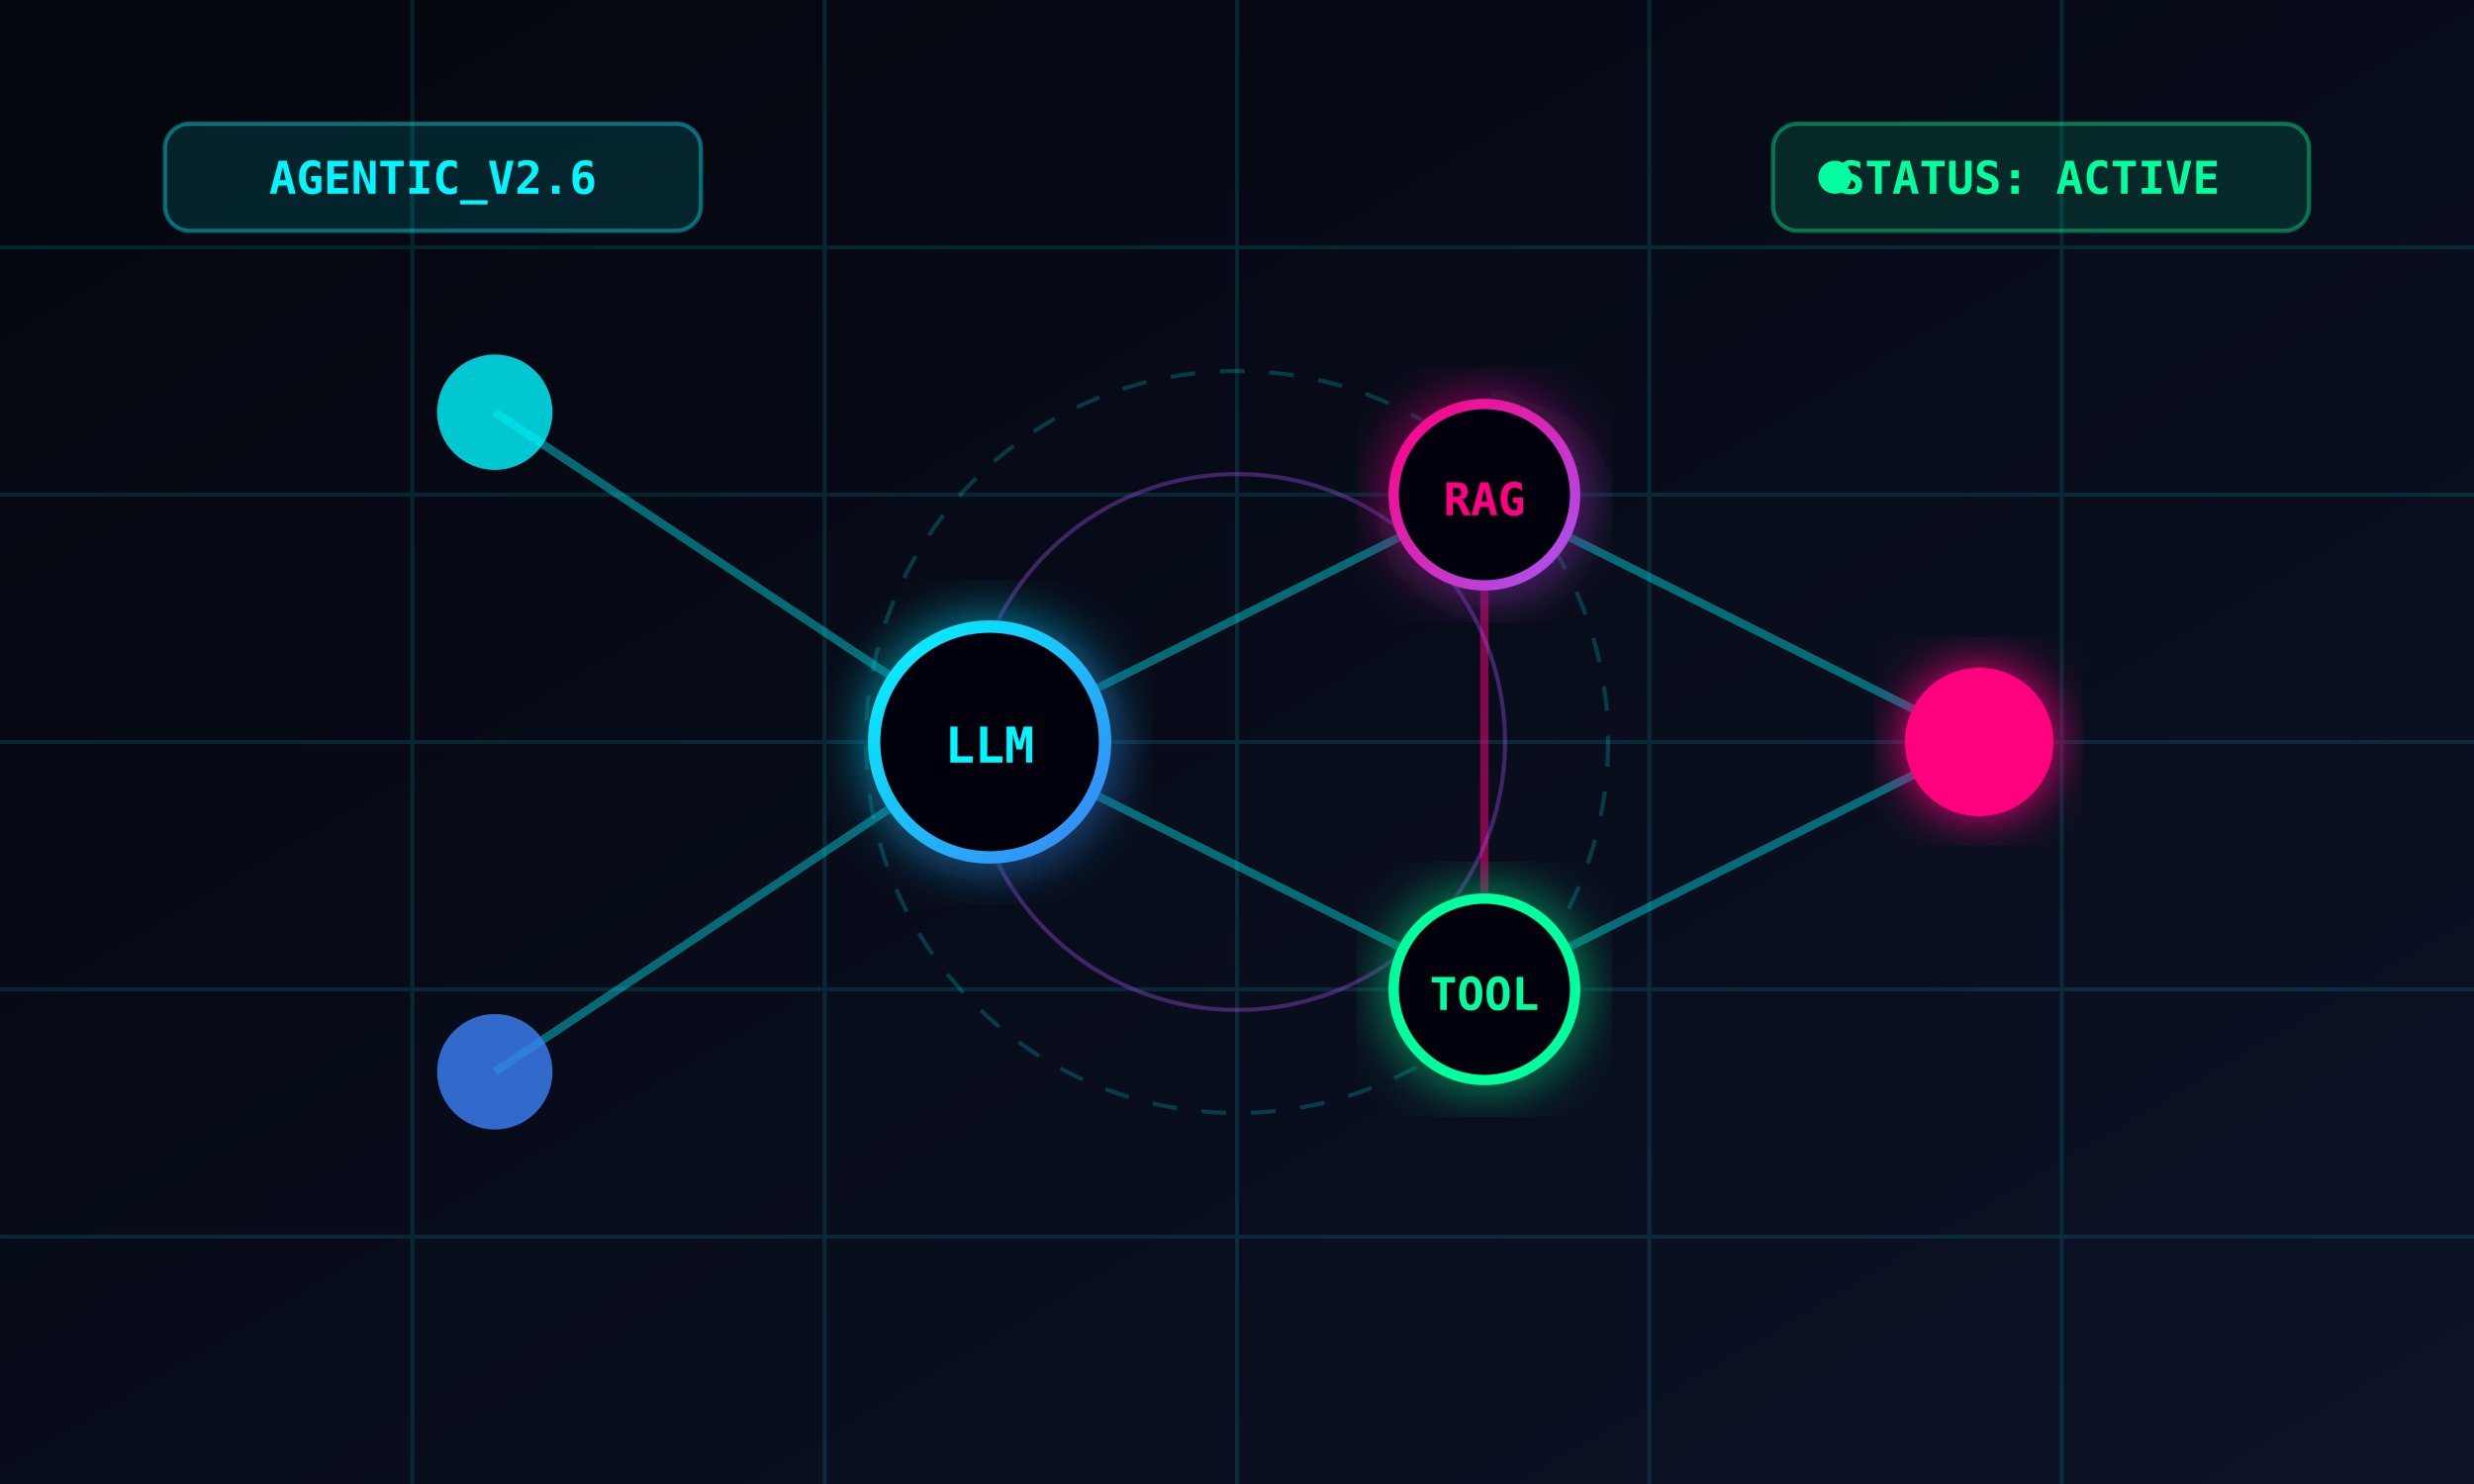
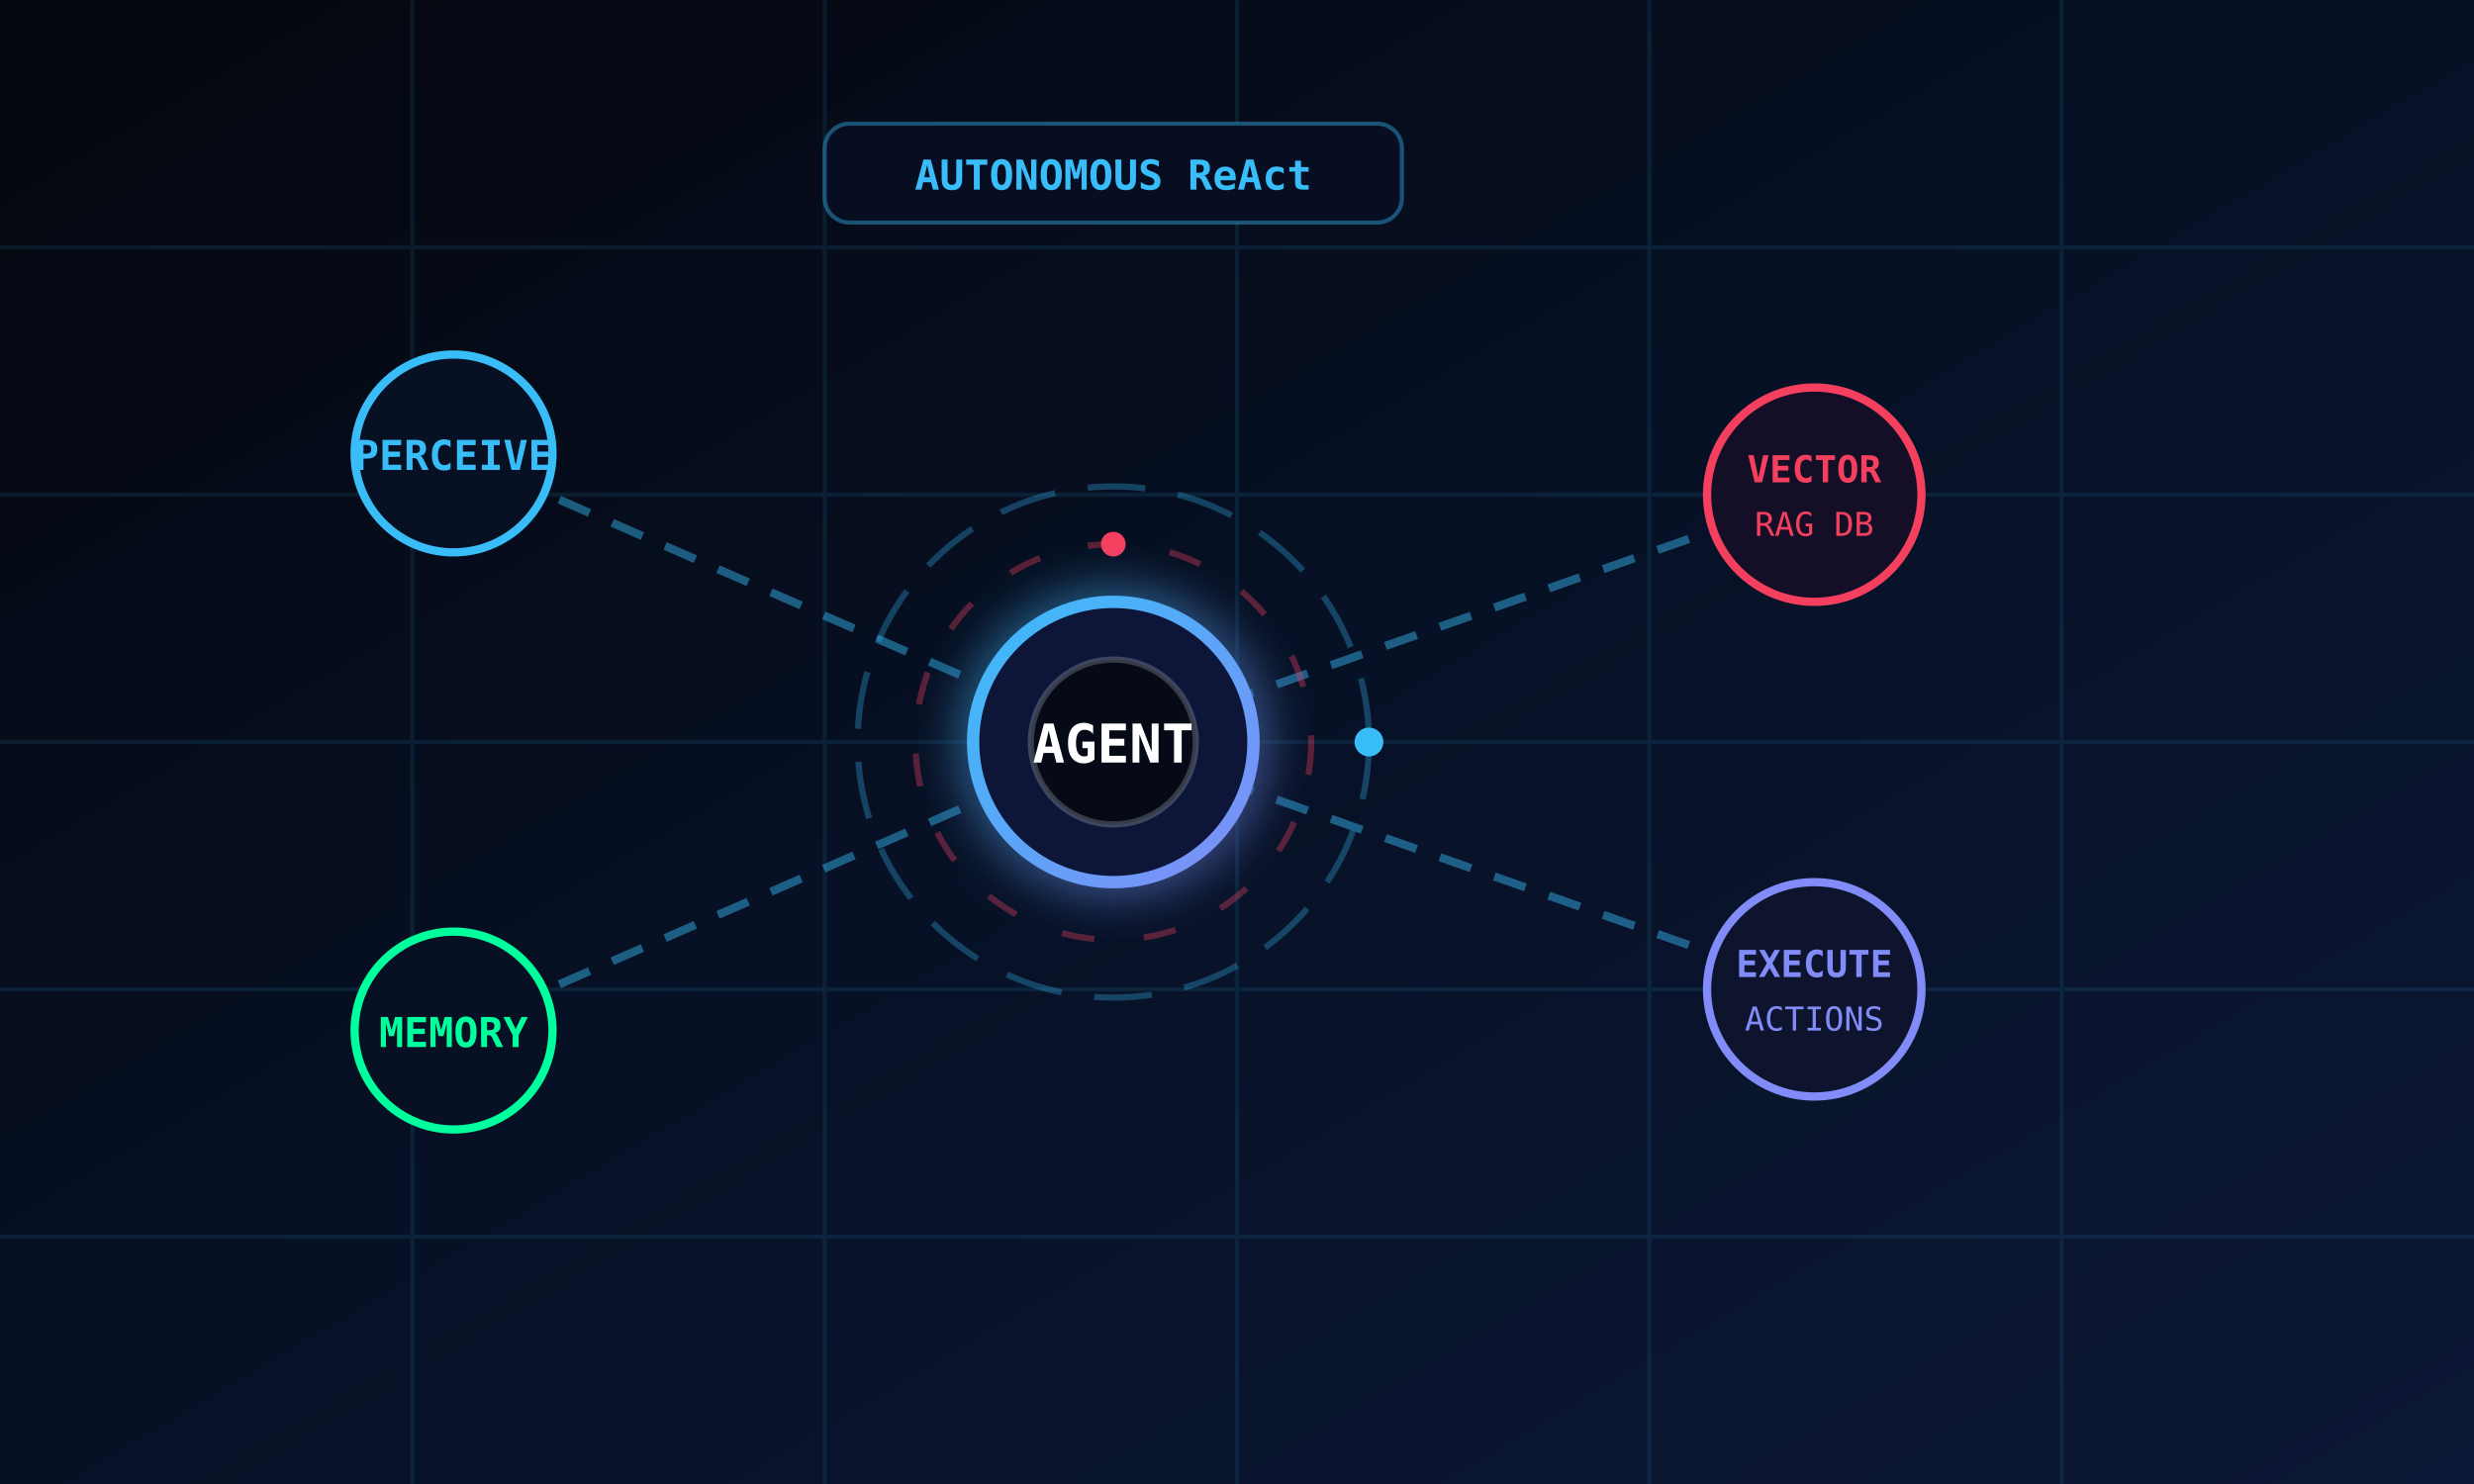
<svg xmlns="http://www.w3.org/2000/svg" viewBox="0 0 600 360" width="600" height="360">
  <defs>
    <linearGradient id="bgAgent" x1="0%" y1="0%" x2="100%" y2="100%">
      <stop offset="0%" stop-color="#04060d" />
-       <stop offset="100%" stop-color="#0c1328" />
+       <stop offset="50%" stop-color="#071126" />
+       <stop offset="100%" stop-color="#0c1735" />
    </linearGradient>
    <linearGradient id="gradCyan" x1="0%" y1="0%" x2="100%" y2="100%">
-       <stop offset="0%" stop-color="#00f7ff" />
-       <stop offset="100%" stop-color="#3b82f6" />
+       <stop offset="0%" stop-color="#38bdf8" />
+       <stop offset="100%" stop-color="#818cf8" />
    </linearGradient>
    <linearGradient id="gradPink" x1="0%" y1="0%" x2="100%" y2="100%">
-       <stop offset="0%" stop-color="#ff007f" />
-       <stop offset="100%" stop-color="#a855f7" />
+       <stop offset="0%" stop-color="#f43f5e" />
+       <stop offset="100%" stop-color="#818cf8" />
    </linearGradient>
    <filter id="glowEffect" x="-20%" y="-20%" width="140%" height="140%">
      <feGaussianBlur stdDeviation="6" result="blur" />
      <feMerge>
        <feMergeNode in="blur" />
        <feMergeNode in="SourceGraphic" />
      </feMerge>
    </filter>
+     <style>
+       @keyframes spinSlow {
+         from { transform: rotate(0deg); }
+         to { transform: rotate(360deg); }
+       }
+       @keyframes spinReverse {
+         from { transform: rotate(360deg); }
+         to { transform: rotate(0deg); }
+       }
+       @keyframes pulseNode {
+         0%, 100% { transform: scale(1); filter: drop-shadow(0 0 6px #38bdf8); }
+         50% { transform: scale(1.15); filter: drop-shadow(0 0 22px #38bdf8); }
+       }
+       @keyframes pulseNodePink {
+         0%, 100% { transform: scale(1); filter: drop-shadow(0 0 6px #f43f5e); }
+         50% { transform: scale(1.15); filter: drop-shadow(0 0 22px #f43f5e); }
+       }
+       @keyframes pulseSignalFlow {
+         0% { stroke-dashoffset: 160; opacity: 0.2; }
+         50% { opacity: 1; }
+         100% { stroke-dashoffset: 0; opacity: 0.2; }
+       }
+       @keyframes signalDotTravel1 {
+         0% { cx: 110px; cy: 110px; opacity: 0; }
+         20% { opacity: 1; }
+         80% { opacity: 1; }
+         100% { cx: 270px; cy: 180px; opacity: 0; }
+       }
+       @keyframes signalDotTravel2 {
+         0% { cx: 110px; cy: 250px; opacity: 0; }
+         20% { opacity: 1; }
+         80% { opacity: 1; }
+         100% { cx: 270px; cy: 180px; opacity: 0; }
+       }
+       @keyframes signalDotTravel3 {
+         0% { cx: 270px; cy: 180px; opacity: 0; }
+         20% { opacity: 1; }
+         80% { opacity: 1; }
+         100% { cx: 440px; cy: 120px; opacity: 0; }
+       }
+       @keyframes signalDotTravel4 {
+         0% { cx: 270px; cy: 180px; opacity: 0; }
+         20% { opacity: 1; }
+         80% { opacity: 1; }
+         100% { cx: 440px; cy: 240px; opacity: 0; }
+       }
+ 
+       .spin-ring { animation: spinSlow 20s linear infinite; transform-origin: 270px 180px; }
+       .spin-ring-rev { animation: spinReverse 14s linear infinite; transform-origin: 270px 180px; }
+       .pulse-core { animation: pulseNode 3s ease-in-out infinite; transform-origin: 270px 180px; }
+       .pulse-rag { animation: pulseNodePink 3s ease-in-out infinite 1.5s; transform-origin: 440px 120px; }
+       .signal-line { stroke-dasharray: 8 6; animation: pulseSignalFlow 2.8s linear infinite; }
+       .dot-travel-1 { animation: signalDotTravel1 2.8s linear infinite; }
+       .dot-travel-2 { animation: signalDotTravel2 2.8s linear infinite 0.7s; }
+       .dot-travel-3 { animation: signalDotTravel3 2.8s linear infinite 1.4s; }
+       .dot-travel-4 { animation: signalDotTravel4 2.8s linear infinite 2.1s; }
+     </style>
  </defs>
  <rect width="600" height="360" fill="url(#bgAgent)" />
-   <g opacity="0.12" stroke="#00f7ff" stroke-width="1">
+   <g opacity="0.1" stroke="#38bdf8" stroke-width="1">
    <line x1="0" y1="60" x2="600" y2="60" />
    <line x1="0" y1="120" x2="600" y2="120" />
    <line x1="0" y1="180" x2="600" y2="180" />
    <line x1="0" y1="240" x2="600" y2="240" />
    <line x1="0" y1="300" x2="600" y2="300" />
    <line x1="100" y1="0" x2="100" y2="360" />
    <line x1="200" y1="0" x2="200" y2="360" />
    <line x1="300" y1="0" x2="300" y2="360" />
    <line x1="400" y1="0" x2="400" y2="360" />
    <line x1="500" y1="0" x2="500" y2="360" />
  </g>
-   <g stroke="rgba(0, 247, 255, 0.4)" stroke-width="2">
-     <line x1="120" y1="100" x2="240" y2="180" />
-     <line x1="120" y1="260" x2="240" y2="180" />
-     <line x1="240" y1="180" x2="360" y2="120" />
-     <line x1="240" y1="180" x2="360" y2="240" />
-     <line x1="360" y1="120" x2="480" y2="180" />
-     <line x1="360" y1="240" x2="480" y2="180" />
-     <line x1="360" y1="120" x2="360" y2="240" stroke="rgba(255, 0, 127, 0.5)" />
+   <g stroke="rgba(56, 189, 248, 0.45)" stroke-width="2">
+     <line class="signal-line" x1="110" y1="110" x2="270" y2="180" />
+     <line class="signal-line" x1="110" y1="250" x2="270" y2="180" />
+     <line class="signal-line" x1="270" y1="180" x2="440" y2="120" />
+     <line class="signal-line" x1="270" y1="180" x2="440" y2="240" />
  </g>
-   <circle cx="300" cy="180" r="90" fill="none" stroke="rgba(0, 247, 255, 0.2)" stroke-dasharray="6 6" />
-   <circle cx="300" cy="180" r="65" fill="none" stroke="rgba(168, 85, 247, 0.35)" />
-   <circle cx="240" cy="180" r="28" fill="#04060d" stroke="url(#gradCyan)" stroke-width="3" filter="url(#glowEffect)" />
-   <text x="240" y="185" fill="#00f7ff" font-family="'JetBrains Mono', monospace" font-size="12" font-weight="bold" text-anchor="middle">LLM</text>
-   <circle cx="360" cy="120" r="22" fill="#04060d" stroke="url(#gradPink)" stroke-width="2.5" filter="url(#glowEffect)" />
-   <text x="360" y="125" fill="#ff007f" font-family="'JetBrains Mono', monospace" font-size="11" font-weight="bold" text-anchor="middle">RAG</text>
-   <circle cx="360" cy="240" r="22" fill="#04060d" stroke="#00ff9d" stroke-width="2.5" filter="url(#glowEffect)" />
-   <text x="360" y="245" fill="#00ff9d" font-family="'JetBrains Mono', monospace" font-size="11" font-weight="bold" text-anchor="middle">TOOL</text>
-   <circle cx="120" cy="100" r="14" fill="#00f7ff" opacity="0.8" />
-   <circle cx="120" cy="260" r="14" fill="#3b82f6" opacity="0.8" />
-   <circle cx="480" cy="180" r="18" fill="#ff007f" filter="url(#glowEffect)" />
-   <rect x="40" y="30" width="130" height="26" rx="6" fill="rgba(0, 247, 255, 0.12)" stroke="rgba(0, 247, 255, 0.4)" />
-   <text x="105" y="47" fill="#00f7ff" font-family="'JetBrains Mono', monospace" font-size="11" font-weight="bold" text-anchor="middle">AGENTIC_V2.6</text>
-   <rect x="430" y="30" width="130" height="26" rx="6" fill="rgba(0, 255, 157, 0.12)" stroke="rgba(0, 255, 157, 0.4)" />
-   <circle cx="445" cy="43" r="4" fill="#00ff9d" />
-   <text x="492" y="47" fill="#00ff9d" font-family="'JetBrains Mono', monospace" font-size="11" font-weight="bold" text-anchor="middle">STATUS: ACTIVE</text>
+   <circle class="dot-travel-1" cx="110" cy="110" r="4.5" fill="#38bdf8" filter="url(#glowEffect)" />
+   <circle class="dot-travel-2" cx="110" cy="250" r="4.5" fill="#00ff9d" filter="url(#glowEffect)" />
+   <circle class="dot-travel-3" cx="270" cy="180" r="4.5" fill="#f43f5e" filter="url(#glowEffect)" />
+   <circle class="dot-travel-4" cx="270" cy="180" r="4.5" fill="#818cf8" filter="url(#glowEffect)" />
+   <g class="spin-ring">
+     <circle cx="270" cy="180" r="62" fill="none" stroke="rgba(56, 189, 248, 0.3)" stroke-dasharray="14 8" stroke-width="1.5" />
+     <circle cx="332" cy="180" r="3.5" fill="#38bdf8" />
+   </g>
+   <g class="spin-ring-rev">
+     <circle cx="270" cy="180" r="48" fill="none" stroke="rgba(244, 63, 94, 0.35)" stroke-dasharray="8 12" stroke-width="1.5" />
+     <circle cx="270" cy="132" r="3" fill="#f43f5e" />
+   </g>
+   <g transform="translate(110, 110)">
+     <circle cx="0" cy="0" r="24" fill="#081024" stroke="#38bdf8" stroke-width="2" />
+     <text x="0" y="4" fill="#38bdf8" font-family="'JetBrains Mono', monospace" font-size="10" font-weight="bold" text-anchor="middle">PERCEIVE</text>
+   </g>
+   <g transform="translate(110, 250)">
+     <circle cx="0" cy="0" r="24" fill="#081024" stroke="#00ff9d" stroke-width="2" />
+     <text x="0" y="4" fill="#00ff9d" font-family="'JetBrains Mono', monospace" font-size="10" font-weight="bold" text-anchor="middle">MEMORY</text>
+   </g>
+   <g class="pulse-core" transform="translate(270, 180)">
+     <circle cx="0" cy="0" r="34" fill="#0d1838" stroke="url(#gradCyan)" stroke-width="3" filter="url(#glowEffect)" />
+     <circle cx="0" cy="0" r="20" fill="#050a16" stroke="rgba(255,255,255,0.2)" stroke-width="1.5" />
+     <text x="0" y="5" fill="#ffffff" font-family="'JetBrains Mono', monospace" font-size="13" font-weight="bold" text-anchor="middle">AGENT</text>
+   </g>
+   <g class="pulse-rag" transform="translate(440, 120)">
+     <circle cx="0" cy="0" r="26" fill="#140f26" stroke="#f43f5e" stroke-width="2" />
+     <text x="0" y="-3" fill="#f43f5e" font-family="'JetBrains Mono', monospace" font-size="9" font-weight="bold" text-anchor="middle">VECTOR</text>
+     <text x="0" y="10" fill="#f43f5e" font-family="'JetBrains Mono', monospace" font-size="8" text-anchor="middle">RAG DB</text>
+   </g>
+   <g transform="translate(440, 240)">
+     <circle cx="0" cy="0" r="26" fill="#0e142e" stroke="#818cf8" stroke-width="2" />
+     <text x="0" y="-3" fill="#818cf8" font-family="'JetBrains Mono', monospace" font-size="9" font-weight="bold" text-anchor="middle">EXECUTE</text>
+     <text x="0" y="10" fill="#818cf8" font-family="'JetBrains Mono', monospace" font-size="8" text-anchor="middle">ACTIONS</text>
+   </g>
+   <rect x="200" y="30" width="140" height="24" rx="6" fill="#080e22" stroke="rgba(56, 189, 248, 0.4)" />
+   <text x="270" y="46" fill="#38bdf8" font-family="'JetBrains Mono', monospace" font-size="10" font-weight="bold" text-anchor="middle">AUTONOMOUS ReAct</text>
</svg>
